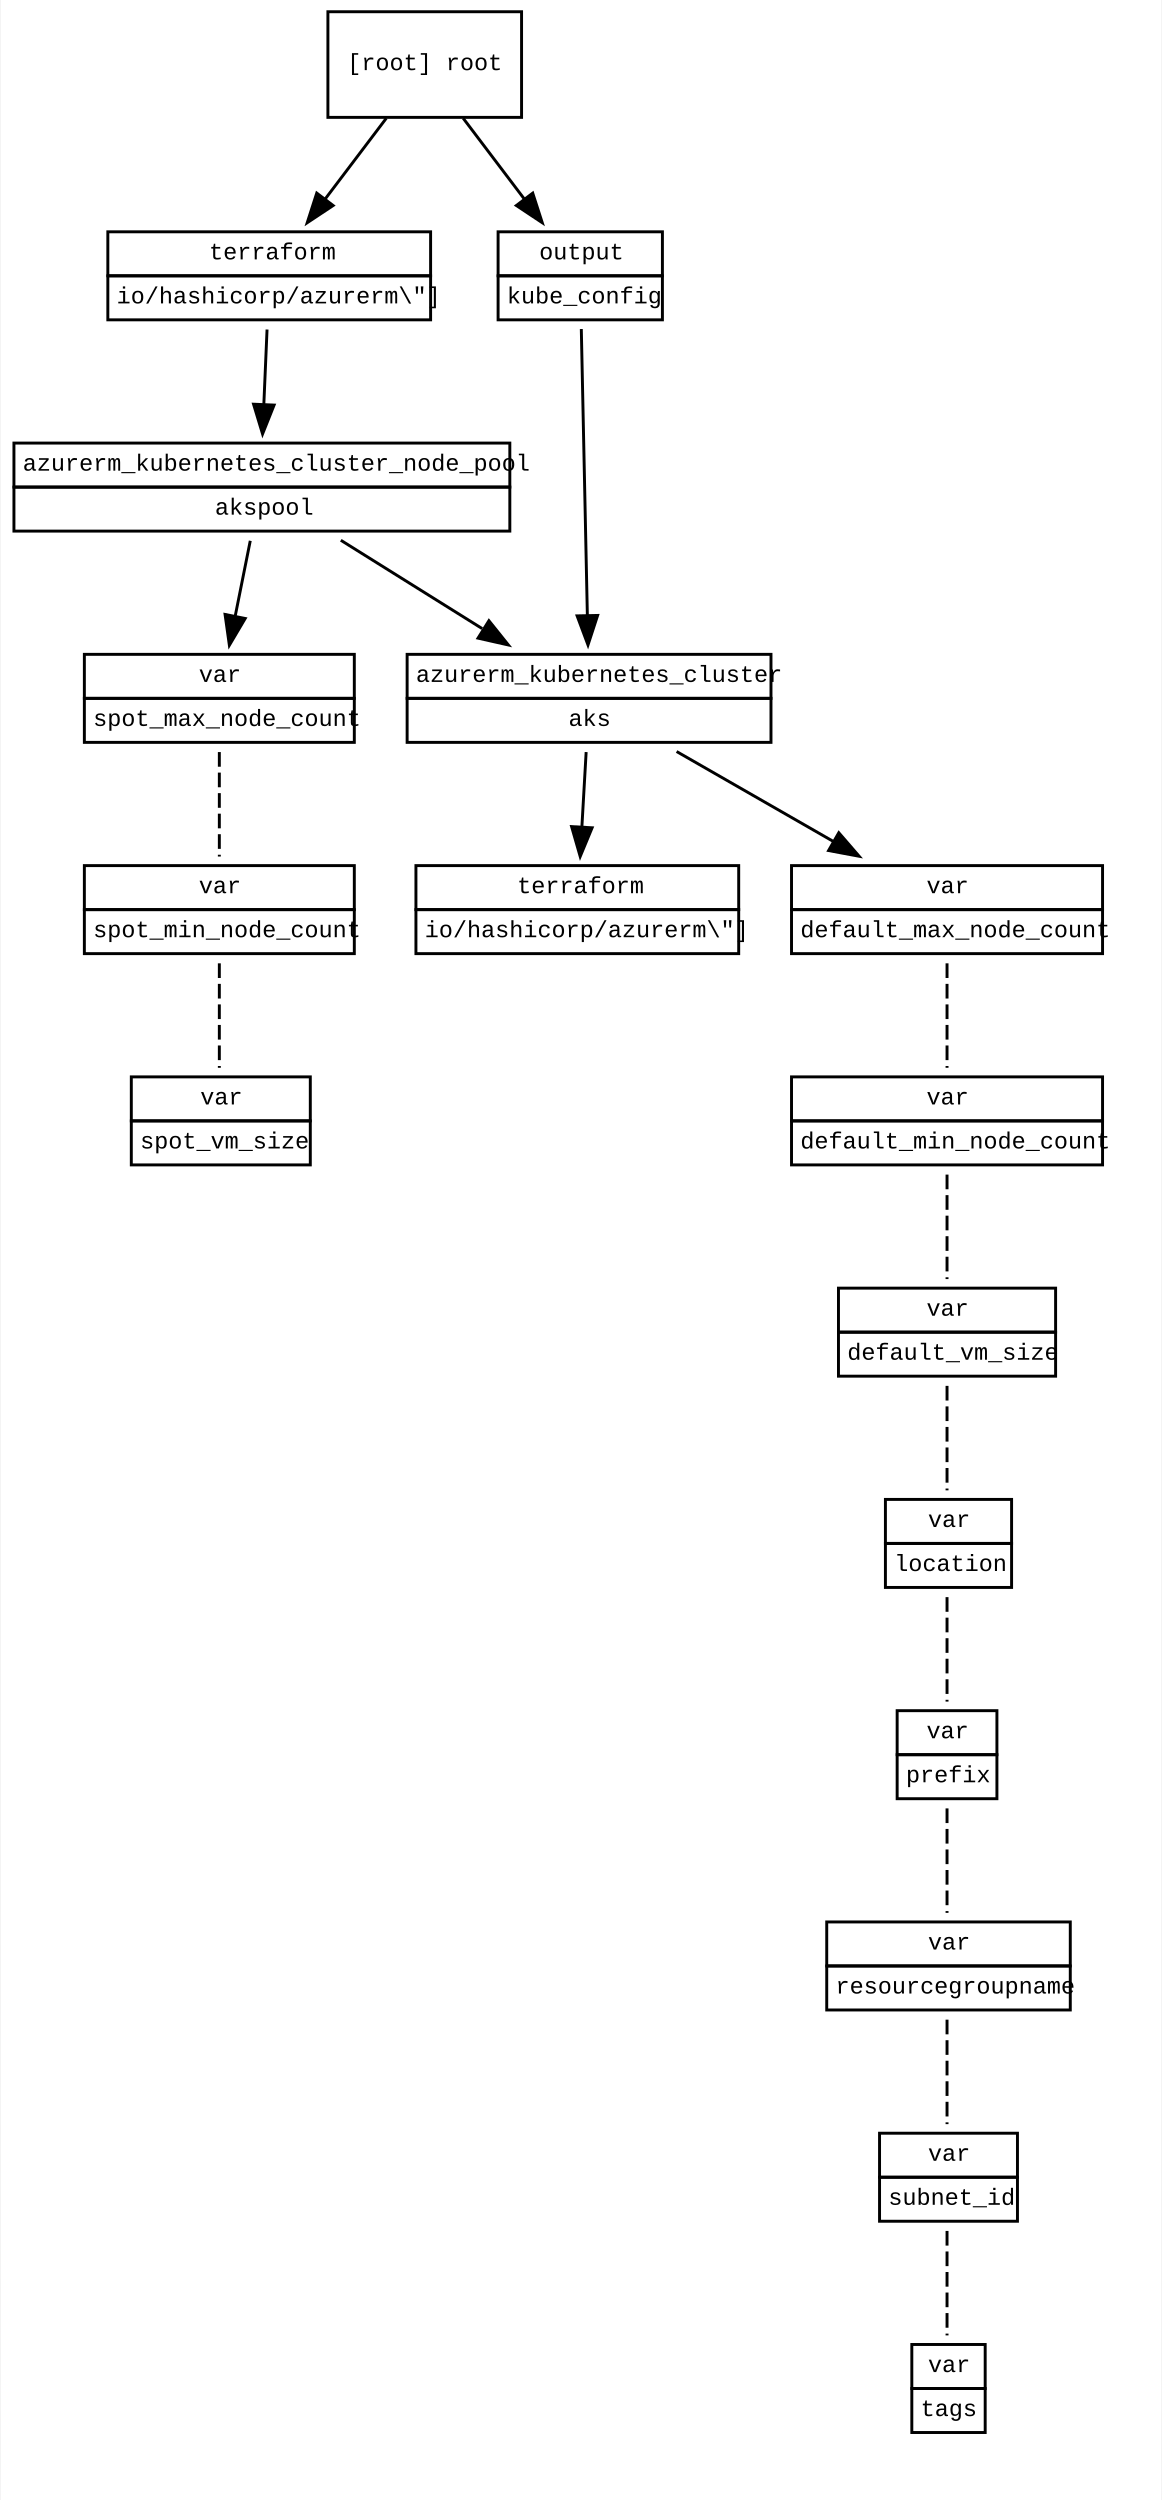
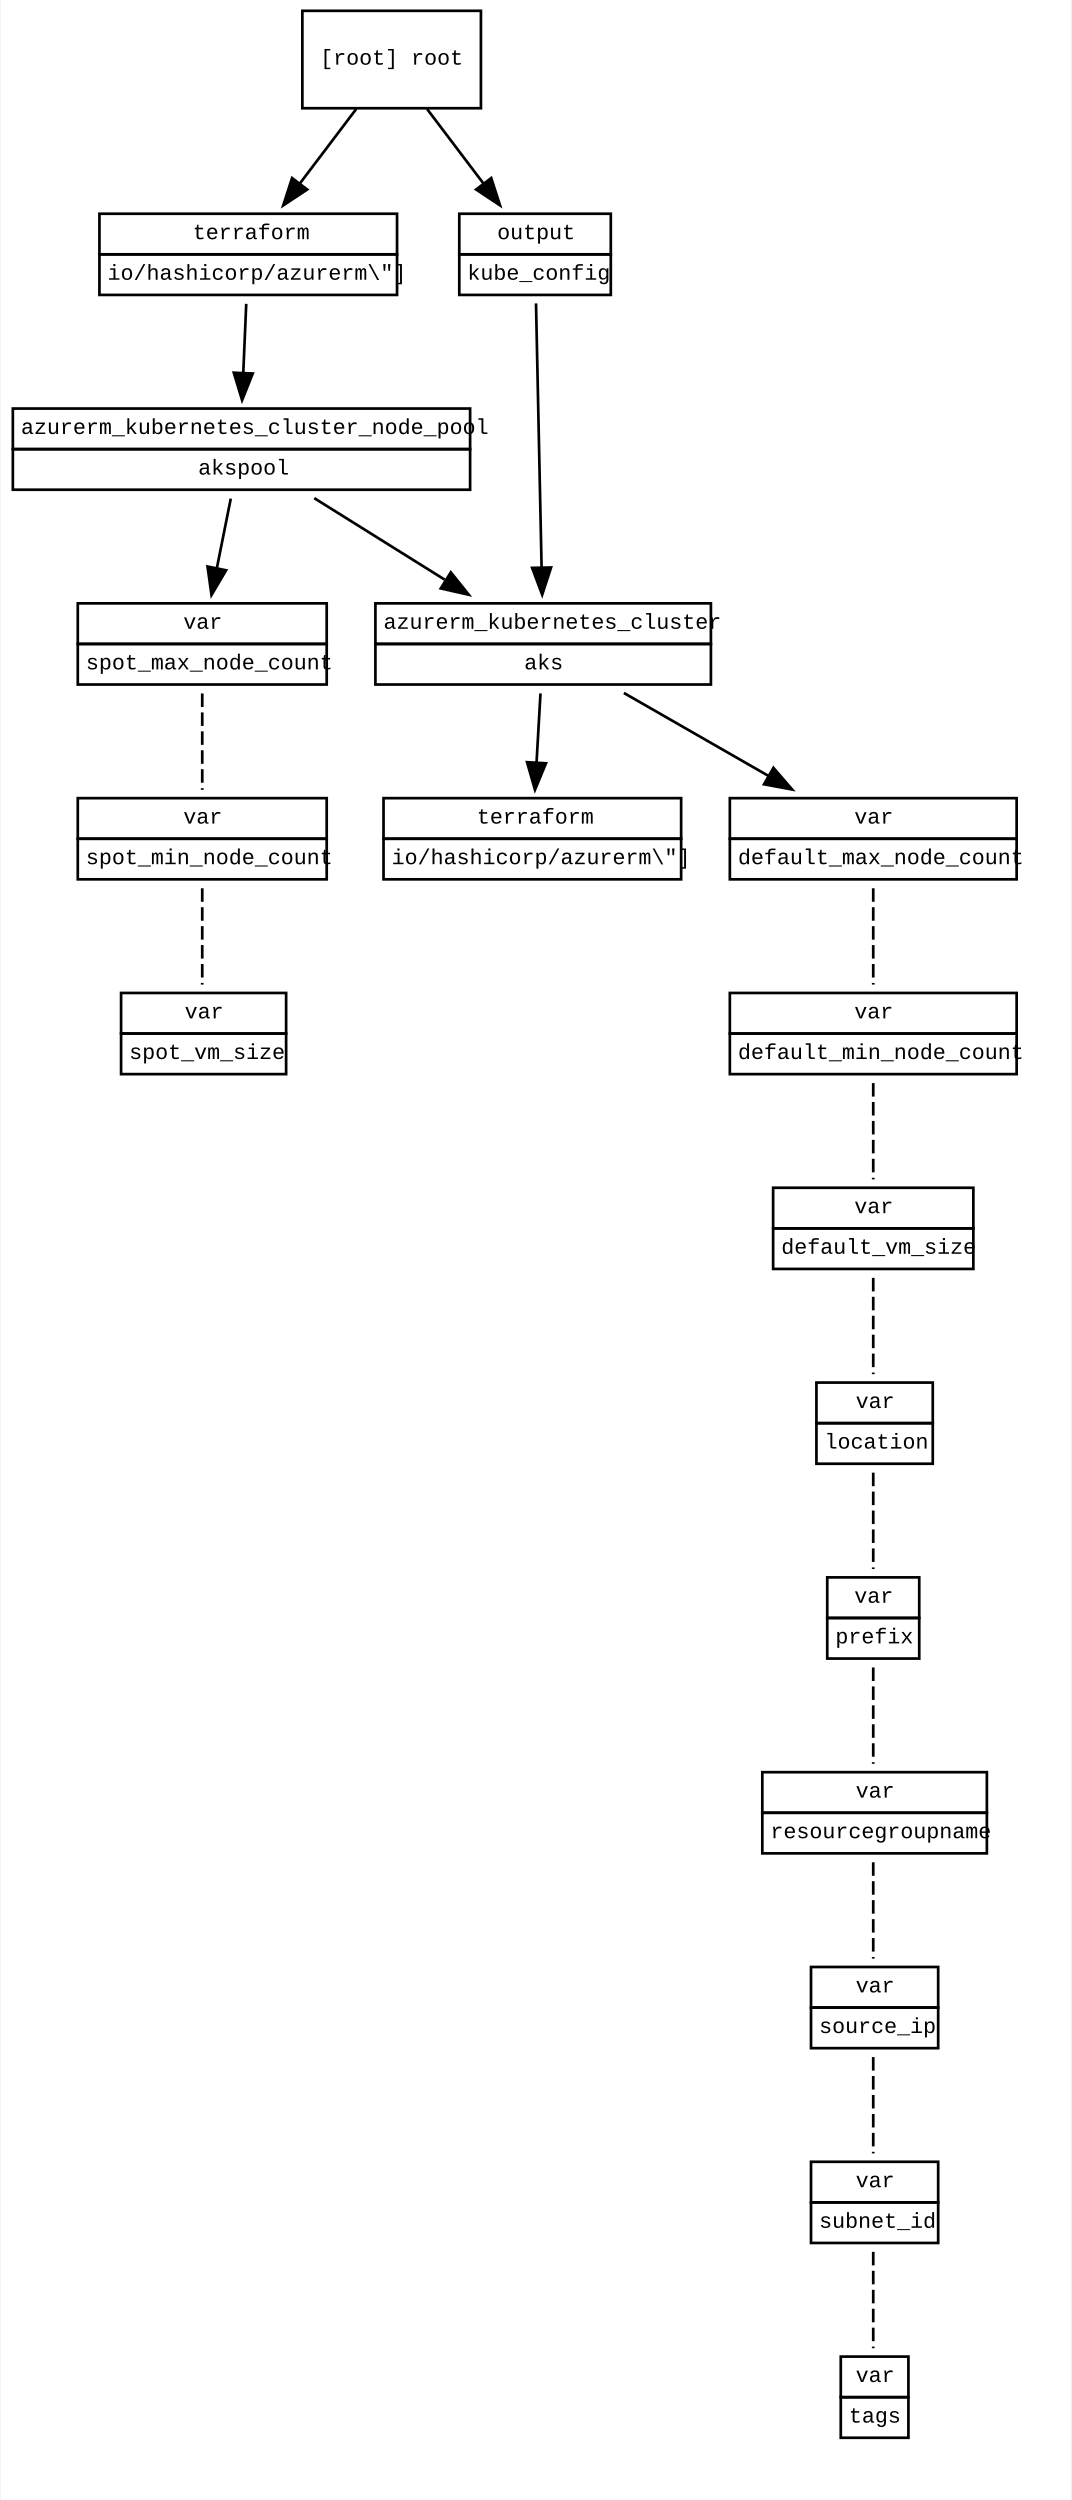
- <svg xmlns="http://www.w3.org/2000/svg" width="396pt" height="852pt" viewBox="0.00 0.00 395.50 852.00">
-   <g id="graph0" class="graph" transform="scale(1 1) rotate(0) translate(4 848)">
-     <polygon fill="white" stroke="transparent" points="-4,4 -4,-848 391.5,-848 391.5,4 -4,4" />
+ <svg xmlns="http://www.w3.org/2000/svg" width="396pt" height="924pt" viewBox="0.00 0.00 395.50 924.00">
+   <g id="graph0" class="graph" transform="scale(1 1) rotate(0) translate(4 920)">
+     <polygon fill="white" stroke="transparent" points="-4,4 -4,-920 391.5,-920 391.5,4 -4,4" />
    <g id="clust2" class="cluster">
</g>
    <g id="clust3" class="cluster">
</g>
    <g id="clust4" class="cluster">
</g>
    <g id="node_0" class="node">
-       <polygon fill="none" stroke="black" points="134.5,-610 134.5,-625 258.5,-625 258.5,-610 134.5,-610" />
-       <text text-anchor="start" x="137.5" y="-615.6" font-family="courier new" font-size="8.00">azurerm_kubernetes_cluster</text>
-       <polygon fill="none" stroke="black" points="134.5,-595 134.5,-610 258.5,-610 258.5,-595 134.5,-595" />
-       <text text-anchor="start" x="189.5" y="-600.6" font-family="courier new" font-size="8.00">aks</text>
+       <polygon fill="none" stroke="black" points="134.5,-682 134.5,-697 258.5,-697 258.5,-682 134.5,-682" />
+       <text text-anchor="start" x="137.5" y="-687.6" font-family="courier new" font-size="8.00">azurerm_kubernetes_cluster</text>
+       <polygon fill="none" stroke="black" points="134.5,-667 134.5,-682 258.5,-682 258.5,-667 134.5,-667" />
+       <text text-anchor="start" x="189.5" y="-672.6" font-family="courier new" font-size="8.00">aks</text>
    </g>
    <g id="node_3" class="node">
-       <polygon fill="none" stroke="black" points="137.5,-538 137.5,-553 247.5,-553 247.5,-538 137.5,-538" />
-       <text text-anchor="start" x="172" y="-543.6" font-family="courier new" font-size="8.00">terraform</text>
-       <polygon fill="none" stroke="black" points="137.5,-523 137.5,-538 247.5,-538 247.5,-523 137.5,-523" />
-       <text text-anchor="start" x="140.5" y="-528.6" font-family="courier new" font-size="8.00">io/hashicorp/azurerm\"]</text>
+       <polygon fill="none" stroke="black" points="137.5,-610 137.5,-625 247.5,-625 247.5,-610 137.5,-610" />
+       <text text-anchor="start" x="172" y="-615.6" font-family="courier new" font-size="8.00">terraform</text>
+       <polygon fill="none" stroke="black" points="137.5,-595 137.5,-610 247.5,-610 247.5,-595 137.5,-595" />
+       <text text-anchor="start" x="140.5" y="-600.6" font-family="courier new" font-size="8.00">io/hashicorp/azurerm\"]</text>
    </g>
    <g id="edge_0" class="edge">
-       <path fill="none" stroke="black" d="M195.51,-591.7C195.07,-583.98 194.54,-574.71 194.05,-566.11" />
-       <polygon fill="black" stroke="black" points="197.54,-565.89 193.48,-556.1 190.55,-566.29 197.54,-565.89" />
+       <path fill="none" stroke="black" d="M195.51,-663.7C195.07,-655.98 194.54,-646.71 194.05,-638.11" />
+       <polygon fill="black" stroke="black" points="197.54,-637.89 193.48,-628.1 190.55,-638.29 197.54,-637.89" />
    </g>
    <g id="node_4" class="node">
+       <polygon fill="none" stroke="black" points="265.5,-610 265.5,-625 371.5,-625 371.5,-610 265.5,-610" />
+       <text text-anchor="start" x="311.5" y="-615.6" font-family="courier new" font-size="8.00">var</text>
+       <polygon fill="none" stroke="black" points="265.5,-595 265.5,-610 371.5,-610 371.5,-595 265.5,-595" />
+       <text text-anchor="start" x="268.5" y="-600.6" font-family="courier new" font-size="8.00">default_max_node_count</text>
+     </g>
+     <g id="edge_1" class="edge">
+       <path fill="none" stroke="black" d="M226.34,-663.88C242.44,-654.64 262.5,-643.13 279.79,-633.21" />
+       <polygon fill="black" stroke="black" points="281.61,-636.2 288.54,-628.19 278.13,-630.13 281.61,-636.2" />
+     </g>
+     <g id="node_1" class="node">
+       <polygon fill="none" stroke="black" points="0.5,-754 0.5,-769 169.5,-769 169.5,-754 0.5,-754" />
+       <text text-anchor="start" x="3.5" y="-759.6" font-family="courier new" font-size="8.00">azurerm_kubernetes_cluster_node_pool</text>
+       <polygon fill="none" stroke="black" points="0.5,-739 0.5,-754 169.5,-754 169.5,-739 0.5,-739" />
+       <text text-anchor="start" x="69" y="-744.6" font-family="courier new" font-size="8.00">akspool</text>
+     </g>
+     <g id="edge_10" class="edge">
+       <path fill="none" stroke="black" d="M111.9,-735.88C126.41,-726.81 144.42,-715.55 160.09,-705.76" />
+       <polygon fill="black" stroke="black" points="162.37,-708.46 169,-700.19 158.66,-702.52 162.37,-708.46" />
+     </g>
+     <g id="node_11" class="node">
+       <polygon fill="none" stroke="black" points="24.5,-682 24.5,-697 116.5,-697 116.5,-682 24.5,-682" />
+       <text text-anchor="start" x="63.5" y="-687.6" font-family="courier new" font-size="8.00">var</text>
+       <polygon fill="none" stroke="black" points="24.5,-667 24.5,-682 116.5,-682 116.5,-667 24.5,-667" />
+       <text text-anchor="start" x="27.5" y="-672.6" font-family="courier new" font-size="8.00">spot_max_node_count</text>
+     </g>
+     <g id="edge_11" class="edge">
+       <path fill="none" stroke="black" d="M81.04,-735.7C79.5,-727.98 77.64,-718.71 75.92,-710.11" />
+       <polygon fill="black" stroke="black" points="79.31,-709.22 73.92,-700.1 72.45,-710.6 79.31,-709.22" />
+     </g>
+     <g id="node_16" class="node">
+       <polygon fill="none" stroke="black" points="32.5,-826 32.5,-841 142.5,-841 142.5,-826 32.5,-826" />
+       <text text-anchor="start" x="67" y="-831.6" font-family="courier new" font-size="8.00">terraform</text>
+       <polygon fill="none" stroke="black" points="32.5,-811 32.5,-826 142.5,-826 142.5,-811 32.5,-811" />
+       <text text-anchor="start" x="35.5" y="-816.6" font-family="courier new" font-size="8.00">io/hashicorp/azurerm\"]</text>
+     </g>
+     <g id="edge_15" class="edge">
+       <path fill="none" stroke="black" d="M86.76,-807.7C86.43,-799.98 86.03,-790.71 85.66,-782.11" />
+       <polygon fill="black" stroke="black" points="89.16,-781.95 85.23,-772.1 82.16,-782.25 89.16,-781.95" />
+     </g>
+     <g id="node_17" class="node">
+       <polygon fill="none" stroke="black" points="173.5,-916 107.5,-916 107.5,-880 173.5,-880 173.5,-916" />
+       <text text-anchor="middle" x="140.5" y="-896.1" font-family="courier new" font-size="8.00">[root] root</text>
+     </g>
+     <g id="edge_17" class="edge">
+       <path fill="none" stroke="black" d="M127.4,-879.7C121.11,-871.39 113.45,-861.28 106.54,-852.14" />
+       <polygon fill="black" stroke="black" points="109.28,-849.96 100.45,-844.1 103.7,-854.19 109.28,-849.96" />
+     </g>
+     <g id="node_2" class="node">
+       <polygon fill="none" stroke="black" points="165.5,-826 165.5,-841 221.5,-841 221.5,-826 165.5,-826" />
+       <text text-anchor="start" x="179.5" y="-831.6" font-family="courier new" font-size="8.00">output</text>
+       <polygon fill="none" stroke="black" points="165.5,-811 165.5,-826 221.5,-826 221.5,-811 165.5,-811" />
+       <text text-anchor="start" x="168.5" y="-816.6" font-family="courier new" font-size="8.00">kube_config</text>
+     </g>
+     <g id="edge_16" class="edge">
+       <path fill="none" stroke="black" d="M153.6,-879.7C159.89,-871.39 167.55,-861.28 174.46,-852.14" />
+       <polygon fill="black" stroke="black" points="177.3,-854.19 180.55,-844.1 171.72,-849.96 177.3,-854.19" />
+     </g>
+     <g id="node_5" class="node">
      <polygon fill="none" stroke="black" points="265.5,-538 265.5,-553 371.5,-553 371.5,-538 265.5,-538" />
      <text text-anchor="start" x="311.5" y="-543.6" font-family="courier new" font-size="8.00">var</text>
      <polygon fill="none" stroke="black" points="265.5,-523 265.5,-538 371.5,-538 371.5,-523 265.5,-523" />
-       <text text-anchor="start" x="268.5" y="-528.6" font-family="courier new" font-size="8.00">default_max_node_count</text>
+       <text text-anchor="start" x="268.5" y="-528.6" font-family="courier new" font-size="8.00">default_min_node_count</text>
    </g>
-     <g id="edge_1" class="edge">
-       <path fill="none" stroke="black" d="M226.34,-591.88C242.44,-582.64 262.5,-571.13 279.79,-561.21" />
-       <polygon fill="black" stroke="black" points="281.61,-564.2 288.54,-556.19 278.13,-558.13 281.61,-564.2" />
+     <g id="edge_18" class="edge">
+       <path fill="none" stroke="black" stroke-dasharray="5,2" d="M318.5,-591.7C318.5,-580.85 318.5,-566.92 318.5,-556.1" />
    </g>
-     <g id="node_1" class="node">
-       <polygon fill="none" stroke="black" points="0.5,-682 0.5,-697 169.5,-697 169.5,-682 0.5,-682" />
-       <text text-anchor="start" x="3.5" y="-687.6" font-family="courier new" font-size="8.00">azurerm_kubernetes_cluster_node_pool</text>
-       <polygon fill="none" stroke="black" points="0.5,-667 0.5,-682 169.5,-682 169.5,-667 0.5,-667" />
-       <text text-anchor="start" x="69" y="-672.6" font-family="courier new" font-size="8.00">akspool</text>
+     <g id="node_6" class="node">
+       <polygon fill="none" stroke="black" points="281.5,-466 281.5,-481 355.5,-481 355.5,-466 281.5,-466" />
+       <text text-anchor="start" x="311.5" y="-471.6" font-family="courier new" font-size="8.00">var</text>
+       <polygon fill="none" stroke="black" points="281.5,-451 281.5,-466 355.5,-466 355.5,-451 281.5,-451" />
+       <text text-anchor="start" x="284.5" y="-456.6" font-family="courier new" font-size="8.00">default_vm_size</text>
    </g>
-     <g id="edge_9" class="edge">
-       <path fill="none" stroke="black" d="M111.9,-663.88C126.41,-654.81 144.42,-643.55 160.09,-633.76" />
-       <polygon fill="black" stroke="black" points="162.37,-636.46 169,-628.19 158.66,-630.52 162.37,-636.46" />
+     <g id="edge_19" class="edge">
+       <path fill="none" stroke="black" stroke-dasharray="5,2" d="M318.5,-519.7C318.5,-508.85 318.5,-494.92 318.5,-484.1" />
+     </g>
+     <g id="node_7" class="node">
+       <polygon fill="none" stroke="black" points="297.5,-394 297.5,-409 340.5,-409 340.5,-394 297.5,-394" />
+       <text text-anchor="start" x="312" y="-399.6" font-family="courier new" font-size="8.00">var</text>
+       <polygon fill="none" stroke="black" points="297.5,-379 297.5,-394 340.5,-394 340.5,-379 297.5,-379" />
+       <text text-anchor="start" x="300.5" y="-384.6" font-family="courier new" font-size="8.00">location</text>
+     </g>
+     <g id="edge_20" class="edge">
+       <path fill="none" stroke="black" stroke-dasharray="5,2" d="M318.5,-447.7C318.5,-436.85 318.5,-422.92 318.5,-412.1" />
+     </g>
+     <g id="node_8" class="node">
+       <polygon fill="none" stroke="black" points="301.5,-322 301.5,-337 335.5,-337 335.5,-322 301.5,-322" />
+       <text text-anchor="start" x="311.5" y="-327.6" font-family="courier new" font-size="8.00">var</text>
+       <polygon fill="none" stroke="black" points="301.5,-307 301.5,-322 335.5,-322 335.5,-307 301.5,-307" />
+       <text text-anchor="start" x="304.5" y="-312.6" font-family="courier new" font-size="8.00">prefix</text>
+     </g>
+     <g id="edge_21" class="edge">
+       <path fill="none" stroke="black" stroke-dasharray="5,2" d="M318.5,-375.7C318.5,-364.85 318.5,-350.92 318.5,-340.1" />
+     </g>
+     <g id="node_9" class="node">
+       <polygon fill="none" stroke="black" points="277.5,-250 277.5,-265 360.5,-265 360.5,-250 277.5,-250" />
+       <text text-anchor="start" x="312" y="-255.6" font-family="courier new" font-size="8.00">var</text>
+       <polygon fill="none" stroke="black" points="277.5,-235 277.5,-250 360.5,-250 360.5,-235 277.5,-235" />
+       <text text-anchor="start" x="280.5" y="-240.6" font-family="courier new" font-size="8.00">resourcegroupname</text>
+     </g>
+     <g id="edge_22" class="edge">
+       <path fill="none" stroke="black" stroke-dasharray="5,2" d="M318.5,-303.7C318.5,-292.85 318.5,-278.92 318.5,-268.1" />
    </g>
    <g id="node_10" class="node">
-       <polygon fill="none" stroke="black" points="24.5,-610 24.5,-625 116.5,-625 116.5,-610 24.5,-610" />
-       <text text-anchor="start" x="63.5" y="-615.6" font-family="courier new" font-size="8.00">var</text>
-       <polygon fill="none" stroke="black" points="24.5,-595 24.5,-610 116.5,-610 116.5,-595 24.5,-595" />
-       <text text-anchor="start" x="27.5" y="-600.6" font-family="courier new" font-size="8.00">spot_max_node_count</text>
+       <polygon fill="none" stroke="black" points="295.5,-178 295.5,-193 342.5,-193 342.5,-178 295.5,-178" />
+       <text text-anchor="start" x="312" y="-183.6" font-family="courier new" font-size="8.00">var</text>
+       <polygon fill="none" stroke="black" points="295.5,-163 295.5,-178 342.5,-178 342.5,-163 295.5,-163" />
+       <text text-anchor="start" x="298.5" y="-168.6" font-family="courier new" font-size="8.00">source_ip</text>
    </g>
-     <g id="edge_10" class="edge">
-       <path fill="none" stroke="black" d="M81.04,-663.7C79.5,-655.98 77.64,-646.71 75.92,-638.11" />
-       <polygon fill="black" stroke="black" points="79.31,-637.22 73.92,-628.1 72.45,-638.6 79.31,-637.22" />
-     </g>
-     <g id="node_15" class="node">
-       <polygon fill="none" stroke="black" points="32.5,-754 32.5,-769 142.5,-769 142.5,-754 32.5,-754" />
-       <text text-anchor="start" x="67" y="-759.6" font-family="courier new" font-size="8.00">terraform</text>
-       <polygon fill="none" stroke="black" points="32.5,-739 32.5,-754 142.5,-754 142.5,-739 32.5,-739" />
-       <text text-anchor="start" x="35.5" y="-744.6" font-family="courier new" font-size="8.00">io/hashicorp/azurerm\"]</text>
-     </g>
-     <g id="edge_14" class="edge">
-       <path fill="none" stroke="black" d="M86.76,-735.7C86.43,-727.98 86.03,-718.71 85.66,-710.11" />
-       <polygon fill="black" stroke="black" points="89.16,-709.95 85.23,-700.1 82.16,-710.25 89.16,-709.95" />
-     </g>
-     <g id="node_16" class="node">
-       <polygon fill="none" stroke="black" points="173.5,-844 107.5,-844 107.5,-808 173.5,-808 173.5,-844" />
-       <text text-anchor="middle" x="140.5" y="-824.1" font-family="courier new" font-size="8.00">[root] root</text>
-     </g>
-     <g id="edge_16" class="edge">
-       <path fill="none" stroke="black" d="M127.4,-807.7C121.11,-799.39 113.45,-789.28 106.54,-780.14" />
-       <polygon fill="black" stroke="black" points="109.28,-777.96 100.45,-772.1 103.7,-782.19 109.28,-777.96" />
-     </g>
-     <g id="node_2" class="node">
-       <polygon fill="none" stroke="black" points="165.5,-754 165.5,-769 221.5,-769 221.5,-754 165.5,-754" />
-       <text text-anchor="start" x="179.5" y="-759.6" font-family="courier new" font-size="8.00">output</text>
-       <polygon fill="none" stroke="black" points="165.5,-739 165.5,-754 221.5,-754 221.5,-739 165.5,-739" />
-       <text text-anchor="start" x="168.5" y="-744.6" font-family="courier new" font-size="8.00">kube_config</text>
-     </g>
-     <g id="edge_15" class="edge">
-       <path fill="none" stroke="black" d="M153.6,-807.7C159.89,-799.39 167.55,-789.28 174.46,-780.14" />
-       <polygon fill="black" stroke="black" points="177.3,-782.19 180.55,-772.1 171.72,-777.96 177.3,-782.19" />
-     </g>
-     <g id="node_5" class="node">
-       <polygon fill="none" stroke="black" points="265.5,-466 265.5,-481 371.5,-481 371.5,-466 265.5,-466" />
-       <text text-anchor="start" x="311.5" y="-471.6" font-family="courier new" font-size="8.00">var</text>
-       <polygon fill="none" stroke="black" points="265.5,-451 265.5,-466 371.5,-466 371.5,-451 265.5,-451" />
-       <text text-anchor="start" x="268.5" y="-456.6" font-family="courier new" font-size="8.00">default_min_node_count</text>
-     </g>
-     <g id="edge_17" class="edge">
-       <path fill="none" stroke="black" stroke-dasharray="5,2" d="M318.5,-519.7C318.5,-508.85 318.5,-494.92 318.5,-484.1" />
-     </g>
-     <g id="node_6" class="node">
-       <polygon fill="none" stroke="black" points="281.5,-394 281.5,-409 355.5,-409 355.5,-394 281.5,-394" />
-       <text text-anchor="start" x="311.5" y="-399.6" font-family="courier new" font-size="8.00">var</text>
-       <polygon fill="none" stroke="black" points="281.5,-379 281.5,-394 355.5,-394 355.5,-379 281.5,-379" />
-       <text text-anchor="start" x="284.5" y="-384.6" font-family="courier new" font-size="8.00">default_vm_size</text>
-     </g>
-     <g id="edge_18" class="edge">
-       <path fill="none" stroke="black" stroke-dasharray="5,2" d="M318.5,-447.7C318.5,-436.85 318.5,-422.92 318.5,-412.1" />
-     </g>
-     <g id="node_7" class="node">
-       <polygon fill="none" stroke="black" points="297.5,-322 297.5,-337 340.5,-337 340.5,-322 297.5,-322" />
-       <text text-anchor="start" x="312" y="-327.6" font-family="courier new" font-size="8.00">var</text>
-       <polygon fill="none" stroke="black" points="297.5,-307 297.5,-322 340.5,-322 340.5,-307 297.5,-307" />
-       <text text-anchor="start" x="300.5" y="-312.6" font-family="courier new" font-size="8.00">location</text>
-     </g>
-     <g id="edge_19" class="edge">
-       <path fill="none" stroke="black" stroke-dasharray="5,2" d="M318.5,-375.7C318.5,-364.85 318.5,-350.92 318.5,-340.1" />
-     </g>
-     <g id="node_8" class="node">
-       <polygon fill="none" stroke="black" points="301.5,-250 301.5,-265 335.5,-265 335.5,-250 301.5,-250" />
-       <text text-anchor="start" x="311.5" y="-255.6" font-family="courier new" font-size="8.00">var</text>
-       <polygon fill="none" stroke="black" points="301.5,-235 301.5,-250 335.5,-250 335.5,-235 301.5,-235" />
-       <text text-anchor="start" x="304.5" y="-240.6" font-family="courier new" font-size="8.00">prefix</text>
-     </g>
-     <g id="edge_20" class="edge">
-       <path fill="none" stroke="black" stroke-dasharray="5,2" d="M318.5,-303.7C318.5,-292.85 318.5,-278.92 318.5,-268.1" />
-     </g>
-     <g id="node_9" class="node">
-       <polygon fill="none" stroke="black" points="277.5,-178 277.5,-193 360.5,-193 360.5,-178 277.5,-178" />
-       <text text-anchor="start" x="312" y="-183.6" font-family="courier new" font-size="8.00">var</text>
-       <polygon fill="none" stroke="black" points="277.5,-163 277.5,-178 360.5,-178 360.5,-163 277.5,-163" />
-       <text text-anchor="start" x="280.5" y="-168.6" font-family="courier new" font-size="8.00">resourcegroupname</text>
-     </g>
-     <g id="edge_21" class="edge">
+     <g id="edge_23" class="edge">
      <path fill="none" stroke="black" stroke-dasharray="5,2" d="M318.5,-231.7C318.5,-220.85 318.5,-206.92 318.5,-196.1" />
    </g>
-     <g id="node_13" class="node">
+     <g id="node_14" class="node">
      <polygon fill="none" stroke="black" points="295.5,-106 295.5,-121 342.5,-121 342.5,-106 295.5,-106" />
      <text text-anchor="start" x="312" y="-111.6" font-family="courier new" font-size="8.00">var</text>
      <polygon fill="none" stroke="black" points="295.5,-91 295.5,-106 342.5,-106 342.5,-91 295.5,-91" />
      <text text-anchor="start" x="298.5" y="-96.6" font-family="courier new" font-size="8.00">subnet_id</text>
    </g>
-     <g id="edge_22" class="edge">
+     <g id="edge_24" class="edge">
      <path fill="none" stroke="black" stroke-dasharray="5,2" d="M318.5,-159.7C318.5,-148.85 318.5,-134.92 318.5,-124.1" />
    </g>
-     <g id="node_14" class="node">
+     <g id="node_15" class="node">
      <polygon fill="none" stroke="black" points="306.5,-34 306.5,-49 331.5,-49 331.5,-34 306.5,-34" />
      <text text-anchor="start" x="312" y="-39.6" font-family="courier new" font-size="8.00">var</text>
      <polygon fill="none" stroke="black" points="306.5,-19 306.5,-34 331.5,-34 331.5,-19 306.5,-19" />
      <text text-anchor="start" x="309.5" y="-24.6" font-family="courier new" font-size="8.00">tags</text>
    </g>
-     <g id="edge_23" class="edge">
+     <g id="edge_25" class="edge">
      <path fill="none" stroke="black" stroke-dasharray="5,2" d="M318.5,-87.7C318.5,-76.85 318.5,-62.92 318.5,-52.1" />
    </g>
-     <g id="node_11" class="node">
-       <polygon fill="none" stroke="black" points="24.5,-538 24.5,-553 116.5,-553 116.5,-538 24.5,-538" />
-       <text text-anchor="start" x="63.5" y="-543.6" font-family="courier new" font-size="8.00">var</text>
-       <polygon fill="none" stroke="black" points="24.5,-523 24.5,-538 116.5,-538 116.5,-523 24.5,-523" />
-       <text text-anchor="start" x="27.5" y="-528.6" font-family="courier new" font-size="8.00">spot_min_node_count</text>
+     <g id="node_12" class="node">
+       <polygon fill="none" stroke="black" points="24.5,-610 24.5,-625 116.5,-625 116.5,-610 24.5,-610" />
+       <text text-anchor="start" x="63.5" y="-615.6" font-family="courier new" font-size="8.00">var</text>
+       <polygon fill="none" stroke="black" points="24.5,-595 24.5,-610 116.5,-610 116.5,-595 24.5,-595" />
+       <text text-anchor="start" x="27.5" y="-600.6" font-family="courier new" font-size="8.00">spot_min_node_count</text>
    </g>
-     <g id="edge_24" class="edge">
+     <g id="edge_26" class="edge">
+       <path fill="none" stroke="black" stroke-dasharray="5,2" d="M70.5,-663.7C70.5,-652.85 70.5,-638.92 70.5,-628.1" />
+     </g>
+     <g id="node_13" class="node">
+       <polygon fill="none" stroke="black" points="40.5,-538 40.5,-553 101.5,-553 101.5,-538 40.5,-538" />
+       <text text-anchor="start" x="64" y="-543.6" font-family="courier new" font-size="8.00">var</text>
+       <polygon fill="none" stroke="black" points="40.5,-523 40.5,-538 101.5,-538 101.5,-523 40.5,-523" />
+       <text text-anchor="start" x="43.5" y="-528.6" font-family="courier new" font-size="8.00">spot_vm_size</text>
+     </g>
+     <g id="edge_27" class="edge">
      <path fill="none" stroke="black" stroke-dasharray="5,2" d="M70.5,-591.7C70.5,-580.85 70.5,-566.92 70.5,-556.1" />
    </g>
-     <g id="node_12" class="node">
-       <polygon fill="none" stroke="black" points="40.5,-466 40.5,-481 101.5,-481 101.5,-466 40.5,-466" />
-       <text text-anchor="start" x="64" y="-471.6" font-family="courier new" font-size="8.00">var</text>
-       <polygon fill="none" stroke="black" points="40.5,-451 40.5,-466 101.5,-466 101.5,-451 40.5,-451" />
-       <text text-anchor="start" x="43.5" y="-456.6" font-family="courier new" font-size="8.00">spot_vm_size</text>
-     </g>
-     <g id="edge_25" class="edge">
-       <path fill="none" stroke="black" stroke-dasharray="5,2" d="M70.5,-519.7C70.5,-508.85 70.5,-494.92 70.5,-484.1" />
-     </g>
-     <g id="edge_13" class="edge">
-       <path fill="none" stroke="black" d="M193.86,-735.87C194.37,-711.67 195.31,-667.21 195.92,-638.39" />
-       <polygon fill="black" stroke="black" points="199.42,-638.26 196.14,-628.19 192.43,-638.11 199.42,-638.26" />
+     <g id="edge_14" class="edge">
+       <path fill="none" stroke="black" d="M193.86,-807.87C194.37,-783.67 195.31,-739.21 195.92,-710.39" />
+       <polygon fill="black" stroke="black" points="199.42,-710.26 196.14,-700.19 192.43,-710.11 199.42,-710.26" />
    </g>
  </g>
</svg>
